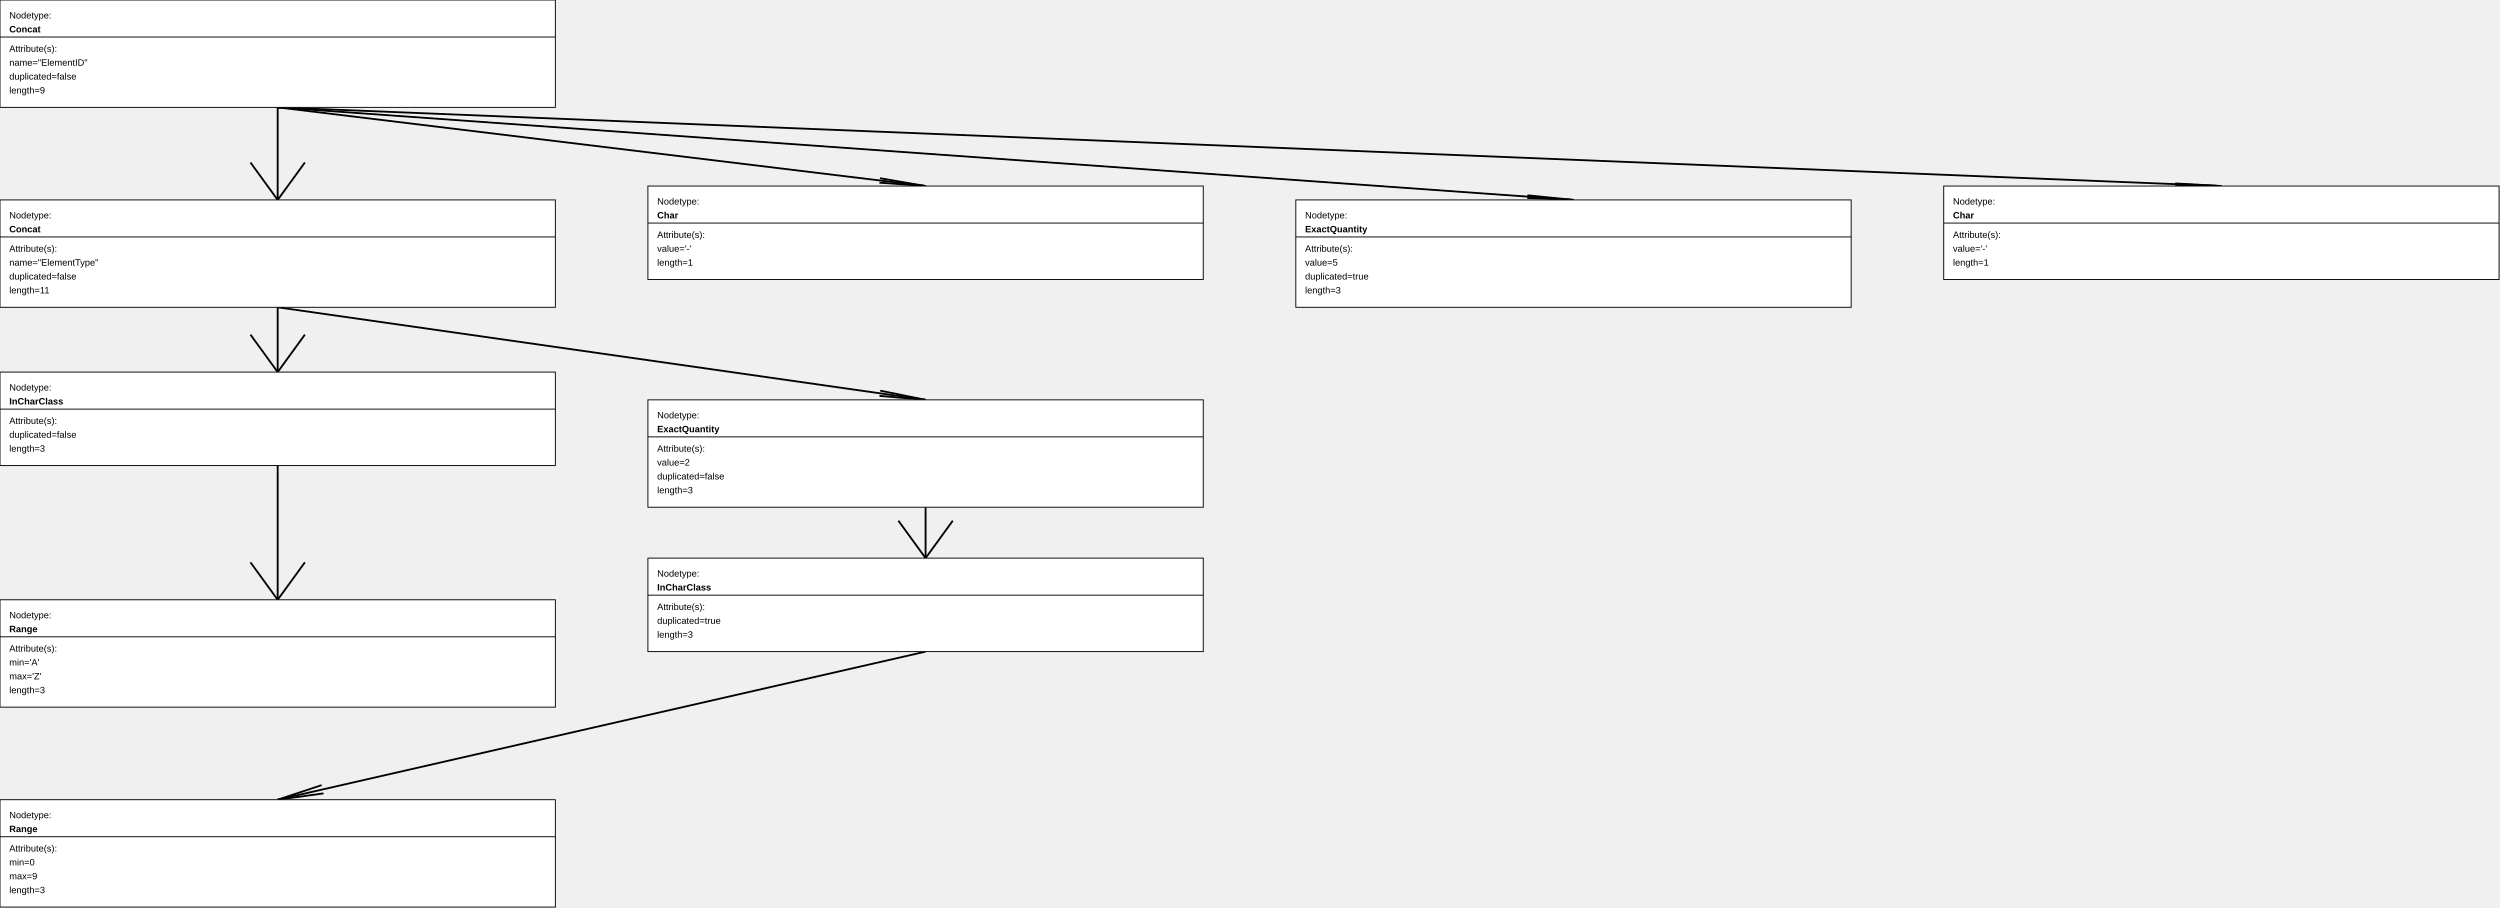
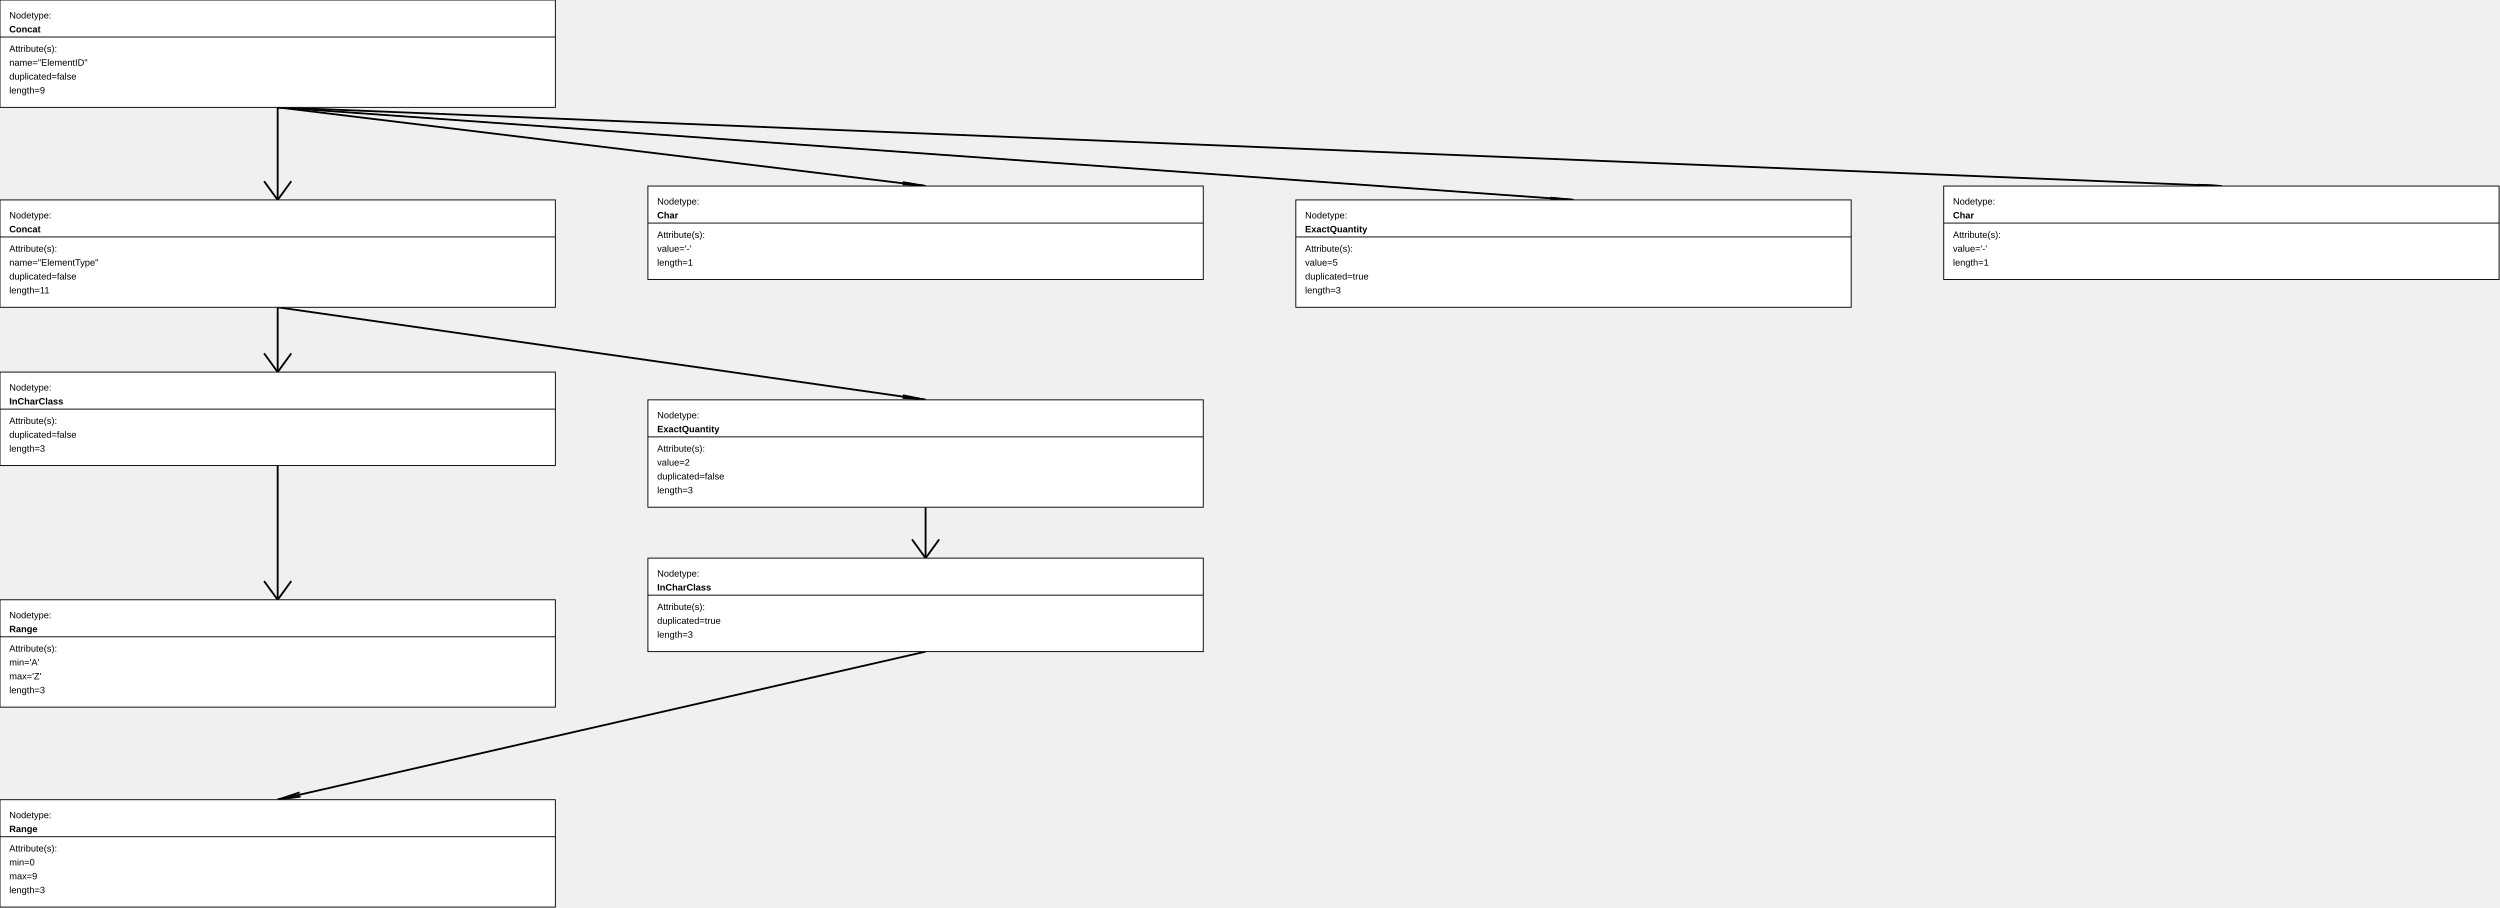
<svg xmlns="http://www.w3.org/2000/svg" version="1.1">
  <line y1="116" x2="300" style="stroke:black; stroke-width:2; " x1="300" y2="216" />
-   <line y1="175.545" x2="300.0" style="stroke:black; stroke-width:2; " x1="329.384" y2="216.0" />
-   <line y1="175.551" x2="300.0" style="stroke:black; stroke-width:2; " x1="270.608" y2="216.0" />
+   <line y1="195.773" x2="300.0" style="stroke:black; stroke-width:2; " x1="314.692" y2="216.0" />
+   <line y1="195.775" x2="300.0" style="stroke:black; stroke-width:2; " x1="285.304" y2="216.0" />
  <line y1="116" x2="1000" style="stroke:black; stroke-width:2; " x1="300" y2="201" />
-   <line y1="192.541" x2="1000.0" style="stroke:black; stroke-width:2; " x1="950.721" y2="201.0" />
-   <line y1="197.36" x2="1000.0" style="stroke:black; stroke-width:2; " x1="950.133" y2="201.0" />
+   <line y1="196.77" x2="1000.0" style="stroke:black; stroke-width:2; " x1="975.36" y2="201.0" />
+   <line y1="199.18" x2="1000.0" style="stroke:black; stroke-width:2; " x1="975.066" y2="201.0" />
  <line y1="116" x2="1700" style="stroke:black; stroke-width:2; " x1="300" y2="216" />
-   <line y1="211.008" x2="1700.0" style="stroke:black; stroke-width:2; " x1="1650.25" y2="216.0" />
-   <line y1="213.858" x2="1700.0" style="stroke:black; stroke-width:2; " x1="1650.046" y2="216.0" />
+   <line y1="213.504" x2="1700.0" style="stroke:black; stroke-width:2; " x1="1675.125" y2="216.0" />
+   <line y1="214.929" x2="1700.0" style="stroke:black; stroke-width:2; " x1="1675.023" y2="216.0" />
  <line y1="116" x2="2400" style="stroke:black; stroke-width:2; " x1="300" y2="201" />
-   <line y1="198.168" x2="2400.0" style="stroke:black; stroke-width:2; " x1="2350.08" y2="201.0" />
-   <line y1="199.786" x2="2400.0" style="stroke:black; stroke-width:2; " x1="2350.015" y2="201.0" />
+   <line y1="199.584" x2="2400.0" style="stroke:black; stroke-width:2; " x1="2375.04" y2="201.0" />
+   <line y1="200.393" x2="2400.0" style="stroke:black; stroke-width:2; " x1="2375.007" y2="201.0" />
  <line y1="332" x2="300" style="stroke:black; stroke-width:2; " x1="300" y2="402" />
-   <line y1="361.545" x2="300.0" style="stroke:black; stroke-width:2; " x1="329.384" y2="402.0" />
-   <line y1="361.551" x2="300.0" style="stroke:black; stroke-width:2; " x1="270.608" y2="402.0" />
+   <line y1="381.773" x2="300.0" style="stroke:black; stroke-width:2; " x1="314.692" y2="402.0" />
+   <line y1="381.775" x2="300.0" style="stroke:black; stroke-width:2; " x1="285.304" y2="402.0" />
  <line y1="332" x2="1000" style="stroke:black; stroke-width:2; " x1="300" y2="432" />
-   <line y1="422.067" x2="1000.0" style="stroke:black; stroke-width:2; " x1="950.997" y2="432.0" />
-   <line y1="427.72" x2="1000.0" style="stroke:black; stroke-width:2; " x1="950.184" y2="432.0" />
+   <line y1="427.033" x2="1000.0" style="stroke:black; stroke-width:2; " x1="975.498" y2="432.0" />
+   <line y1="429.86" x2="1000.0" style="stroke:black; stroke-width:2; " x1="975.092" y2="432.0" />
  <line y1="503" x2="300" style="stroke:black; stroke-width:2; " x1="300" y2="648" />
-   <line y1="607.545" x2="300.0" style="stroke:black; stroke-width:2; " x1="329.384" y2="648.0" />
-   <line y1="607.551" x2="300.0" style="stroke:black; stroke-width:2; " x1="270.608" y2="648.0" />
+   <line y1="627.773" x2="300.0" style="stroke:black; stroke-width:2; " x1="314.692" y2="648.0" />
+   <line y1="627.775" x2="300.0" style="stroke:black; stroke-width:2; " x1="285.304" y2="648.0" />
  <line y1="548" x2="1000" style="stroke:black; stroke-width:2; " x1="1000" y2="603" />
-   <line y1="562.545" x2="1000.0" style="stroke:black; stroke-width:2; " x1="1029.384" y2="603.0" />
-   <line y1="562.551" x2="1000.0" style="stroke:black; stroke-width:2; " x1="970.608" y2="603.0" />
+   <line y1="582.773" x2="1000.0" style="stroke:black; stroke-width:2; " x1="1014.692" y2="603.0" />
+   <line y1="582.775" x2="1000.0" style="stroke:black; stroke-width:2; " x1="985.304" y2="603.0" />
  <line y1="704" x2="300" style="stroke:black; stroke-width:2; " x1="1000" y2="864" />
-   <line y1="848.272" x2="300.0" style="stroke:black; stroke-width:2; " x1="347.462" y2="864.0" />
-   <line y1="857.164" x2="300.0" style="stroke:black; stroke-width:2; " x1="349.531" y2="864.0" />
+   <line y1="856.136" x2="300.0" style="stroke:black; stroke-width:2; " x1="323.731" y2="864.0" />
+   <line y1="860.582" x2="300.0" style="stroke:black; stroke-width:2; " x1="324.765" y2="864.0" />
  <g style="font-size:10px; font-family:Arial; ">
    <rect style="stroke:black; stroke-width:1; fill:white; " height="116" width="600" y="0" x="0" />
    <text y="20" x="10">
      <tspan style="color: #7;">
Nodetype:</tspan>
    </text>
    <text y="35" x="10">
      <tspan style="font-weight: bold; color: #7;">
Concat</tspan>
    </text>
    <line y1="40" x2="600" style="stroke:black; stroke-width:1; " x1="0" y2="40" />
    <text y="56" x="10">
      <tspan style="color: #7;">
Attribute(s):</tspan>
    </text>
    <text y="71" x="10">
      <tspan style="color: #7;">
name="ElementID"</tspan>
    </text>
    <text y="86" x="10">
      <tspan style="color: #7;">
duplicated=false</tspan>
    </text>
    <text y="101" x="10">
      <tspan style="color: #7;">
length=9</tspan>
    </text>
  </g>
  <g style="font-size:10px; font-family:Arial; ">
    <rect style="stroke:black; stroke-width:1; fill:white; " height="116" width="600" y="216" x="0" />
    <text y="236" x="10">
      <tspan style="color: #7;">
Nodetype:</tspan>
    </text>
    <text y="251" x="10">
      <tspan style="font-weight: bold; color: #7;">
Concat</tspan>
    </text>
    <line y1="256" x2="600" style="stroke:black; stroke-width:1; " x1="0" y2="256" />
    <text y="272" x="10">
      <tspan style="color: #7;">
Attribute(s):</tspan>
    </text>
    <text y="287" x="10">
      <tspan style="color: #7;">
name="ElementType"</tspan>
    </text>
    <text y="302" x="10">
      <tspan style="color: #7;">
duplicated=false</tspan>
    </text>
    <text y="317" x="10">
      <tspan style="color: #7;">
length=11</tspan>
    </text>
  </g>
  <g style="font-size:10px; font-family:Arial; ">
    <rect style="stroke:black; stroke-width:1; fill:white; " height="101" width="600" y="201" x="700" />
    <text y="221" x="710">
      <tspan style="color: #7;">
Nodetype:</tspan>
    </text>
    <text y="236" x="710">
      <tspan style="font-weight: bold; color: #7;">
Char</tspan>
    </text>
    <line y1="241" x2="1300" style="stroke:black; stroke-width:1; " x1="700" y2="241" />
    <text y="257" x="710">
      <tspan style="color: #7;">
Attribute(s):</tspan>
    </text>
    <text y="272" x="710">
      <tspan style="color: #7;">
value='-'</tspan>
    </text>
    <text y="287" x="710">
      <tspan style="color: #7;">
length=1</tspan>
    </text>
  </g>
  <g style="font-size:10px; font-family:Arial; ">
    <rect style="stroke:black; stroke-width:1; fill:white; " height="116" width="600" y="216" x="1400" />
    <text y="236" x="1410">
      <tspan style="color: #7;">
Nodetype:</tspan>
    </text>
    <text y="251" x="1410">
      <tspan style="font-weight: bold; color: #7;">
ExactQuantity</tspan>
    </text>
    <line y1="256" x2="2000" style="stroke:black; stroke-width:1; " x1="1400" y2="256" />
    <text y="272" x="1410">
      <tspan style="color: #7;">
Attribute(s):</tspan>
    </text>
    <text y="287" x="1410">
      <tspan style="color: #7;">
value=5</tspan>
    </text>
    <text y="302" x="1410">
      <tspan style="color: #7;">
duplicated=true</tspan>
    </text>
    <text y="317" x="1410">
      <tspan style="color: #7;">
length=3</tspan>
    </text>
  </g>
  <g style="font-size:10px; font-family:Arial; ">
    <rect style="stroke:black; stroke-width:1; fill:white; " height="101" width="600" y="201" x="2100" />
    <text y="221" x="2110">
      <tspan style="color: #7;">
Nodetype:</tspan>
    </text>
    <text y="236" x="2110">
      <tspan style="font-weight: bold; color: #7;">
Char</tspan>
    </text>
    <line y1="241" x2="2700" style="stroke:black; stroke-width:1; " x1="2100" y2="241" />
    <text y="257" x="2110">
      <tspan style="color: #7;">
Attribute(s):</tspan>
    </text>
    <text y="272" x="2110">
      <tspan style="color: #7;">
value='-'</tspan>
    </text>
    <text y="287" x="2110">
      <tspan style="color: #7;">
length=1</tspan>
    </text>
  </g>
  <g style="font-size:10px; font-family:Arial; ">
    <rect style="stroke:black; stroke-width:1; fill:white; " height="101" width="600" y="402" x="0" />
    <text y="422" x="10">
      <tspan style="color: #7;">
Nodetype:</tspan>
    </text>
    <text y="437" x="10">
      <tspan style="font-weight: bold; color: #7;">
InCharClass</tspan>
    </text>
    <line y1="442" x2="600" style="stroke:black; stroke-width:1; " x1="0" y2="442" />
    <text y="458" x="10">
      <tspan style="color: #7;">
Attribute(s):</tspan>
    </text>
    <text y="473" x="10">
      <tspan style="color: #7;">
duplicated=false</tspan>
    </text>
    <text y="488" x="10">
      <tspan style="color: #7;">
length=3</tspan>
    </text>
  </g>
  <g style="font-size:10px; font-family:Arial; ">
    <rect style="stroke:black; stroke-width:1; fill:white; " height="116" width="600" y="432" x="700" />
    <text y="452" x="710">
      <tspan style="color: #7;">
Nodetype:</tspan>
    </text>
    <text y="467" x="710">
      <tspan style="font-weight: bold; color: #7;">
ExactQuantity</tspan>
    </text>
    <line y1="472" x2="1300" style="stroke:black; stroke-width:1; " x1="700" y2="472" />
    <text y="488" x="710">
      <tspan style="color: #7;">
Attribute(s):</tspan>
    </text>
    <text y="503" x="710">
      <tspan style="color: #7;">
value=2</tspan>
    </text>
    <text y="518" x="710">
      <tspan style="color: #7;">
duplicated=false</tspan>
    </text>
    <text y="533" x="710">
      <tspan style="color: #7;">
length=3</tspan>
    </text>
  </g>
  <g style="font-size:10px; font-family:Arial; ">
    <rect style="stroke:black; stroke-width:1; fill:white; " height="116" width="600" y="648" x="0" />
    <text y="668" x="10">
      <tspan style="color: #7;">
Nodetype:</tspan>
    </text>
    <text y="683" x="10">
      <tspan style="font-weight: bold; color: #7;">
Range</tspan>
    </text>
    <line y1="688" x2="600" style="stroke:black; stroke-width:1; " x1="0" y2="688" />
    <text y="704" x="10">
      <tspan style="color: #7;">
Attribute(s):</tspan>
    </text>
    <text y="719" x="10">
      <tspan style="color: #7;">
min='A'</tspan>
    </text>
    <text y="734" x="10">
      <tspan style="color: #7;">
max='Z'</tspan>
    </text>
    <text y="749" x="10">
      <tspan style="color: #7;">
length=3</tspan>
    </text>
  </g>
  <g style="font-size:10px; font-family:Arial; ">
    <rect style="stroke:black; stroke-width:1; fill:white; " height="101" width="600" y="603" x="700" />
    <text y="623" x="710">
      <tspan style="color: #7;">
Nodetype:</tspan>
    </text>
    <text y="638" x="710">
      <tspan style="font-weight: bold; color: #7;">
InCharClass</tspan>
    </text>
    <line y1="643" x2="1300" style="stroke:black; stroke-width:1; " x1="700" y2="643" />
    <text y="659" x="710">
      <tspan style="color: #7;">
Attribute(s):</tspan>
    </text>
    <text y="674" x="710">
      <tspan style="color: #7;">
duplicated=true</tspan>
    </text>
    <text y="689" x="710">
      <tspan style="color: #7;">
length=3</tspan>
    </text>
  </g>
  <g style="font-size:10px; font-family:Arial; ">
    <rect style="stroke:black; stroke-width:1; fill:white; " height="116" width="600" y="864" x="0" />
    <text y="884" x="10">
      <tspan style="color: #7;">
Nodetype:</tspan>
    </text>
    <text y="899" x="10">
      <tspan style="font-weight: bold; color: #7;">
Range</tspan>
    </text>
    <line y1="904" x2="600" style="stroke:black; stroke-width:1; " x1="0" y2="904" />
    <text y="920" x="10">
      <tspan style="color: #7;">
Attribute(s):</tspan>
    </text>
    <text y="935" x="10">
      <tspan style="color: #7;">
min=0</tspan>
    </text>
    <text y="950" x="10">
      <tspan style="color: #7;">
max=9</tspan>
    </text>
    <text y="965" x="10">
      <tspan style="color: #7;">
length=3</tspan>
    </text>
  </g>
</svg>
